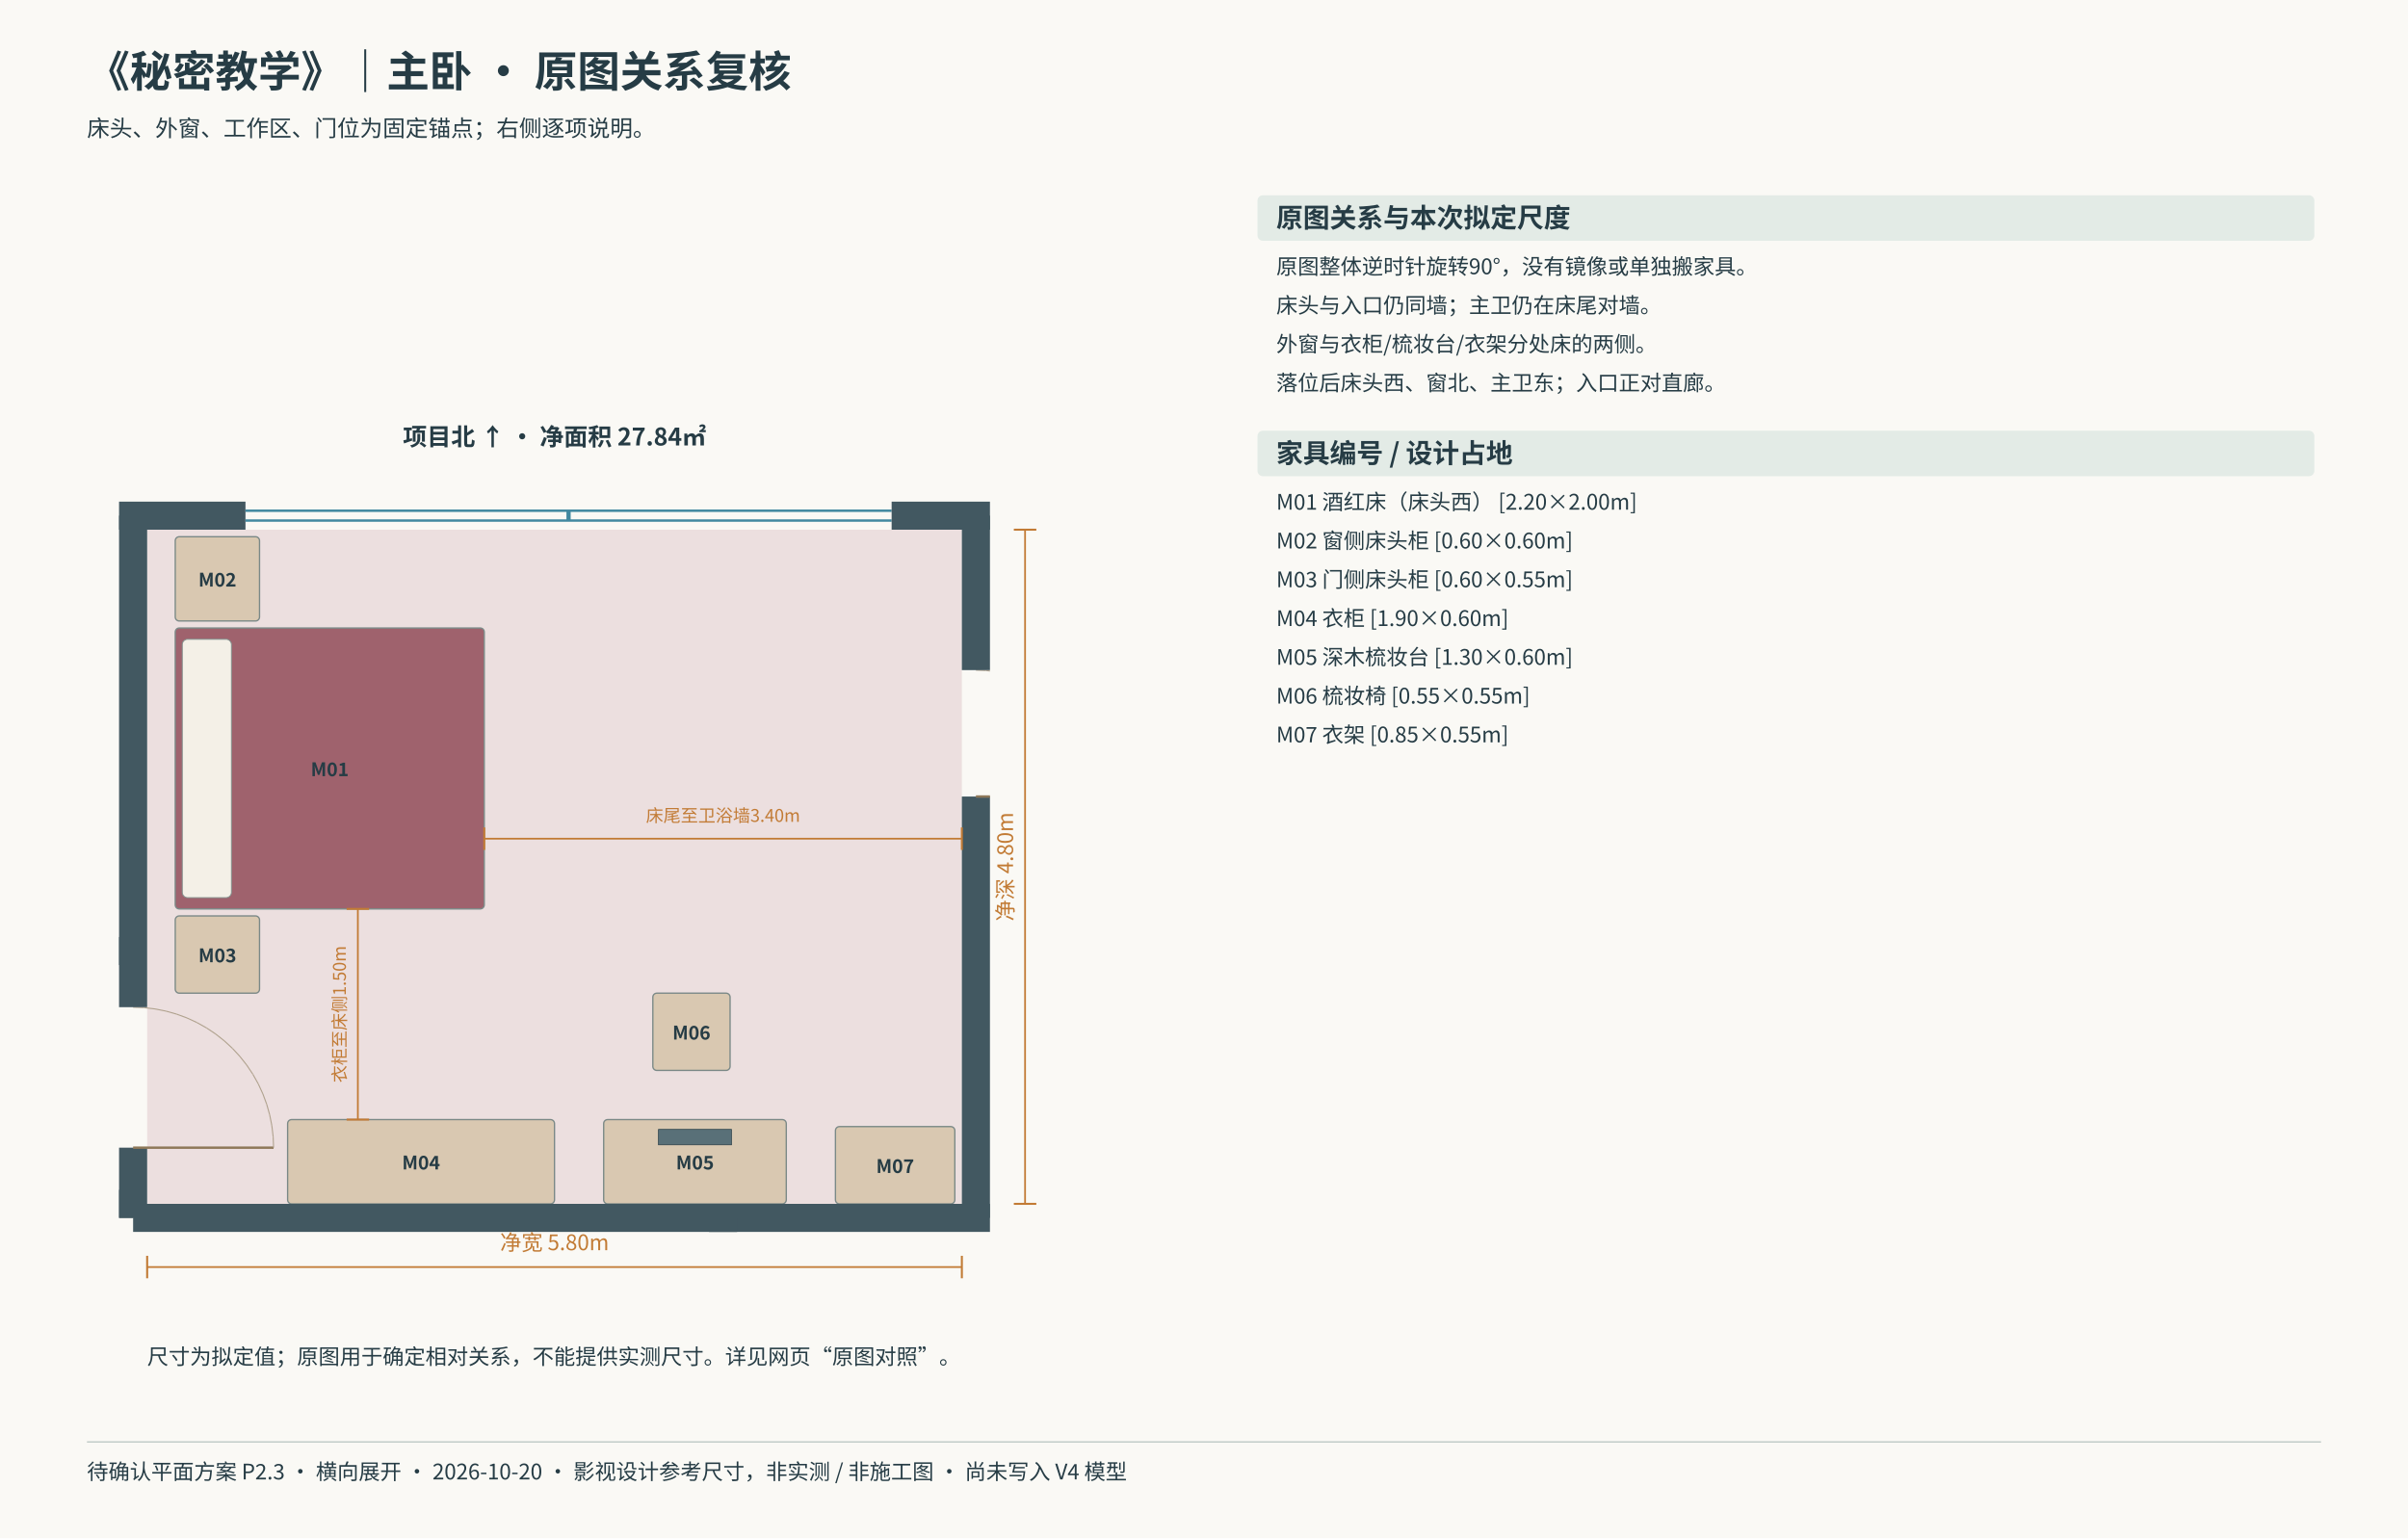
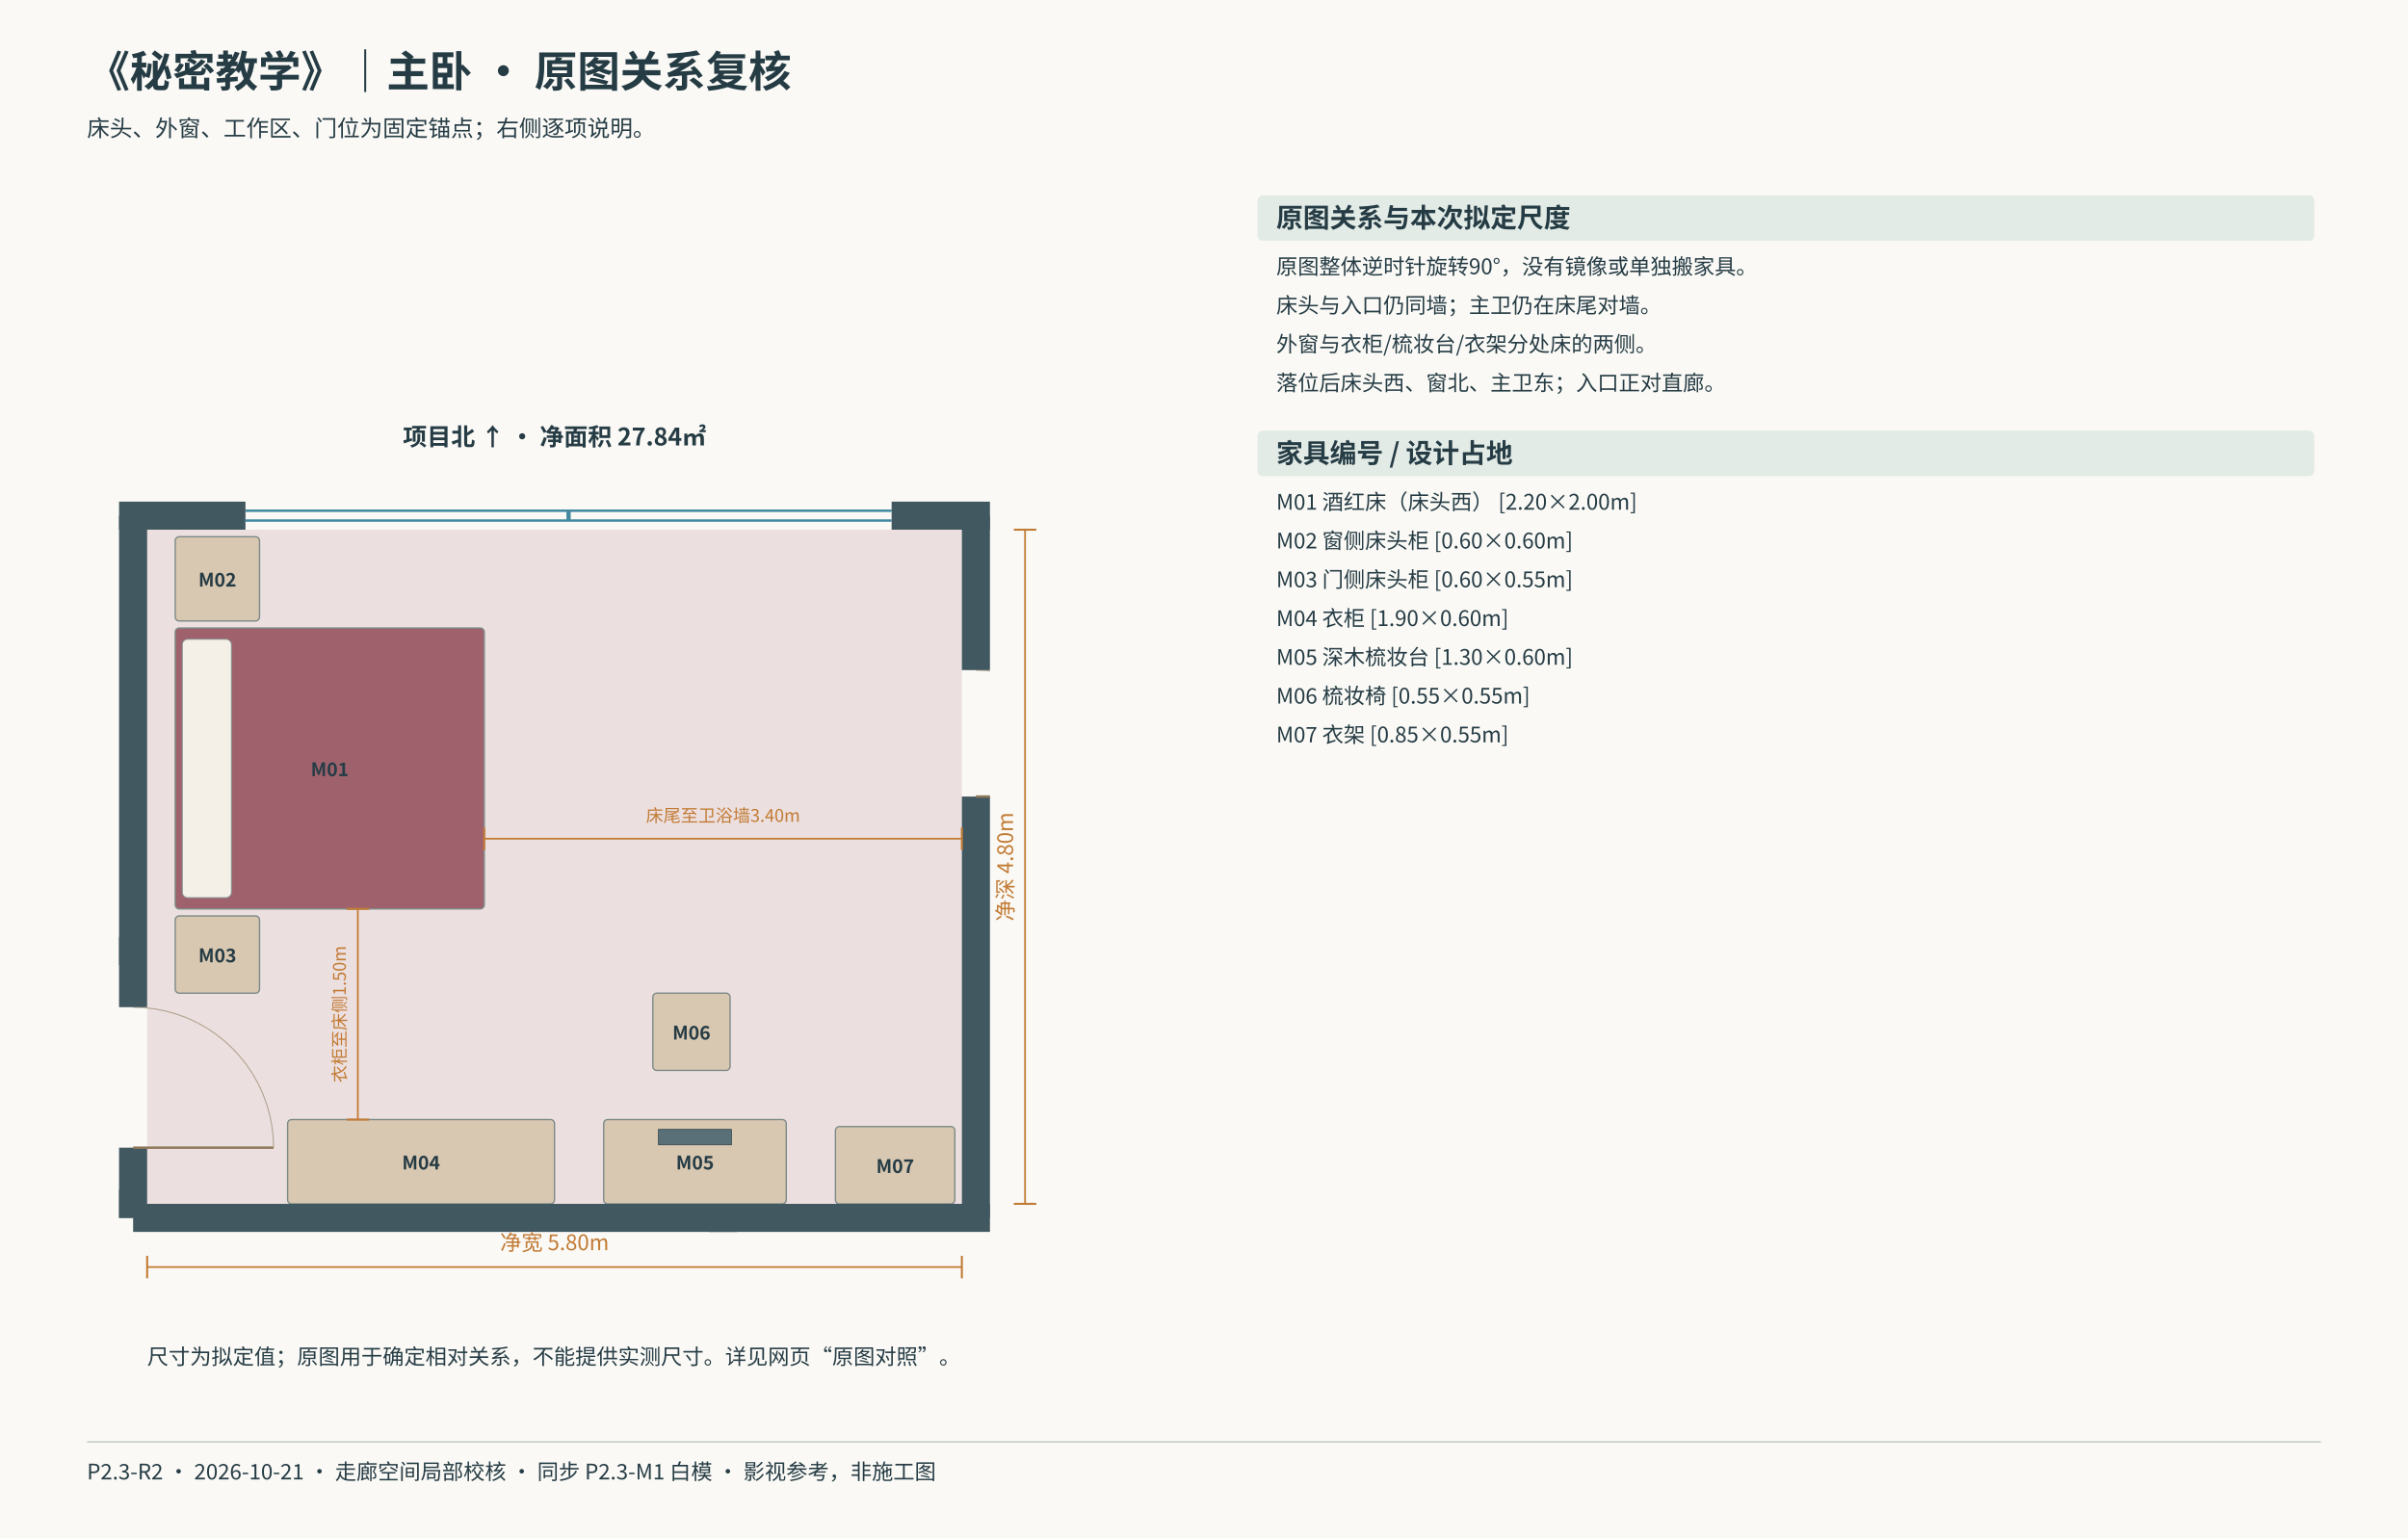
<svg xmlns="http://www.w3.org/2000/svg" width="1800" height="1150" viewBox="0 0 1800 1150">
  <defs>
    <marker id="arr" viewBox="0 0 10 10" refX="8" refY="5" markerWidth="7" markerHeight="7" orient="auto-start-reverse">
      <path d="M0 0L10 5L0 10" fill="#3b887a" />
    </marker>
  </defs>
  <style>text{font-family:"Microsoft YaHei","Noto Sans CJK SC",sans-serif;fill:#263c45} .small{font-size:15px} .num{font-family:Arial,sans-serif}</style>
  <rect width="1800" height="1150" fill="#faf9f5" />
  <text x="65.00" y="65.00" font-size="32" text-anchor="start" font-weight="700">《秘密教学》｜主卧 · 原图关系复核</text>
  <text x="65.00" y="102.00" font-size="17" text-anchor="start" font-weight="400">床头、外窗、工作区、门位为固定锚点；右侧逐项说明。</text>
-   <text x="65.00" y="1106.00" font-size="16" text-anchor="start" font-weight="400">待确认平面方案 P2.3 · 横向展开 · 2026-10-20 · 影视设计参考尺寸，非实测 / 非施工图 · 尚未写入 V4 模型</text>
+   <text x="65.00" y="1106.00" font-size="16" text-anchor="start" font-weight="400">P2.3-R2 · 2026-10-21 · 走廊空间局部校核 · 同步 P2.3-M1 白模 · 影视参考，非施工图</text>
  <path d="M65 1078H1735" stroke="#bec9c5" />
  <rect x="110.00" y="396.00" width="609.00" height="504.00" fill="#ecdfdf" stroke="none" stroke-width="1" rx="0" />
  <defs>
    <clipPath id="clip">
      <rect x="89.0" y="375" width="651" height="546" />
    </clipPath>
  </defs>
  <g clip-path="url(#clip)">
    <rect x="131.00" y="469.50" width="231.00" height="210.00" fill="#9f626d" stroke="#7b8987" stroke-width="1" rx="3" />
    <rect x="136.25" y="477.90" width="36.75" height="193.20" fill="#f4f0e7" stroke="#82908d" stroke-width="0.7" rx="4" />
    <text x="246.50" y="580.27" font-size="14" text-anchor="middle" font-weight="700">M01</text>
    <rect x="131.00" y="401.25" width="63.00" height="63.00" fill="#d9c8b1" stroke="#7b8987" stroke-width="1" rx="3" />
    <text x="162.50" y="438.52" font-size="14" text-anchor="middle" font-weight="700">M02</text>
    <rect x="131.00" y="684.75" width="63.00" height="57.75" fill="#d9c8b1" stroke="#7b8987" stroke-width="1" rx="3" />
    <text x="162.50" y="719.40" font-size="14" text-anchor="middle" font-weight="700">M03</text>
    <rect x="215.00" y="837.00" width="199.50" height="63.00" fill="#d9c8b1" stroke="#7b8987" stroke-width="1" rx="3" />
    <text x="314.75" y="874.27" font-size="14" text-anchor="middle" font-weight="700">M04</text>
    <rect x="451.25" y="837.00" width="136.50" height="63.00" fill="#d9c8b1" stroke="#7b8987" stroke-width="1" rx="3" />
    <rect x="492.20" y="844.35" width="54.60" height="11.55" fill="#597078" stroke="#263c45" stroke-width="0.5" rx="0" />
    <text x="519.50" y="874.27" font-size="14" text-anchor="middle" font-weight="700">M05</text>
    <rect x="488.00" y="742.50" width="57.75" height="57.75" fill="#d9c8b1" stroke="#7b8987" stroke-width="1" rx="3" />
    <text x="516.88" y="777.15" font-size="14" text-anchor="middle" font-weight="700">M06</text>
    <rect x="624.50" y="842.25" width="89.25" height="57.75" fill="#d9c8b1" stroke="#7b8987" stroke-width="1" rx="3" />
    <text x="669.12" y="876.90" font-size="14" text-anchor="middle" font-weight="700">M07</text>
    <path d="M-1349.50 385.50L-1202.50 385.50" fill="none" stroke="#425861" stroke-width="21.0" />
    <path d="M-1202.50 389.17L-992.50 389.17" fill="none" stroke="#4188a0" stroke-width="1.8" />
    <path d="M-1202.50 381.82L-992.50 381.82" fill="none" stroke="#4188a0" stroke-width="1.8" />
    <path d="M-1099.08 385.50L-1095.92 385.50" fill="none" stroke="#4188a0" stroke-width="7" />
    <path d="M-992.50 385.50L-772.00 385.50" fill="none" stroke="#425861" stroke-width="21.0" />
    <path d="M-772.00 389.17L-415.00 389.17" fill="none" stroke="#4188a0" stroke-width="1.8" />
    <path d="M-772.00 381.82L-415.00 381.82" fill="none" stroke="#4188a0" stroke-width="1.8" />
    <path d="M-595.07 385.50L-591.93 385.50" fill="none" stroke="#4188a0" stroke-width="7" />
    <path d="M-415.00 385.50L-247.00 385.50" fill="none" stroke="#425861" stroke-width="21.0" />
    <path d="M-247.00 389.17L-5.50 389.17" fill="none" stroke="#4188a0" stroke-width="1.8" />
    <path d="M-247.00 381.82L-5.50 381.82" fill="none" stroke="#4188a0" stroke-width="1.8" />
    <path d="M-127.83 385.50L-124.67 385.50" fill="none" stroke="#4188a0" stroke-width="7" />
    <path d="M-5.50 385.50L183.50 385.50" fill="none" stroke="#425861" stroke-width="21.0" />
    <path d="M183.50 389.17L666.50 389.17" fill="none" stroke="#4188a0" stroke-width="1.8" />
    <path d="M183.50 381.82L666.50 381.82" fill="none" stroke="#4188a0" stroke-width="1.8" />
    <path d="M423.42 385.50L426.58 385.50" fill="none" stroke="#4188a0" stroke-width="7" />
    <path d="M666.50 385.50L771.50 385.50" fill="none" stroke="#425861" stroke-width="21.0" />
    <path d="M771.50 389.17L897.50 389.17" fill="none" stroke="#4188a0" stroke-width="1.8" />
    <path d="M771.50 381.82L897.50 381.82" fill="none" stroke="#4188a0" stroke-width="1.8" />
    <path d="M832.92 385.50L836.07 385.50" fill="none" stroke="#4188a0" stroke-width="7" />
    <path d="M897.50 385.50L939.50 385.50" fill="none" stroke="#425861" stroke-width="21.0" />
    <path d="M99.50 910.50L99.50 858.00" fill="none" stroke="#425861" stroke-width="21.0" />
    <path d="M99.50 858.00L204.50 858.00" fill="none" stroke="#8e7859" stroke-width="1.8" />
    <path d="M99.50 753.00L107.74 753.32" fill="none" stroke="#b0a28e" stroke-width="0.8" />
    <path d="M107.74 753.32L115.93 754.29" fill="none" stroke="#b0a28e" stroke-width="0.8" />
    <path d="M115.93 754.29L124.01 755.90" fill="none" stroke="#b0a28e" stroke-width="0.8" />
    <path d="M124.01 755.90L131.95 758.14" fill="none" stroke="#b0a28e" stroke-width="0.8" />
    <path d="M131.95 758.14L139.68 760.99" fill="none" stroke="#b0a28e" stroke-width="0.8" />
    <path d="M139.68 760.99L147.17 764.44" fill="none" stroke="#b0a28e" stroke-width="0.8" />
    <path d="M147.17 764.44L154.36 768.47" fill="none" stroke="#b0a28e" stroke-width="0.8" />
    <path d="M154.36 768.47L161.22 773.05" fill="none" stroke="#b0a28e" stroke-width="0.8" />
    <path d="M161.22 773.05L167.69 778.16" fill="none" stroke="#b0a28e" stroke-width="0.8" />
    <path d="M167.69 778.16L173.75 783.75" fill="none" stroke="#b0a28e" stroke-width="0.8" />
    <path d="M173.75 783.75L179.34 789.81" fill="none" stroke="#b0a28e" stroke-width="0.8" />
    <path d="M179.34 789.81L184.45 796.28" fill="none" stroke="#b0a28e" stroke-width="0.8" />
    <path d="M184.45 796.28L189.03 803.14" fill="none" stroke="#b0a28e" stroke-width="0.8" />
    <path d="M189.03 803.14L193.06 810.33" fill="none" stroke="#b0a28e" stroke-width="0.8" />
    <path d="M193.06 810.33L196.51 817.82" fill="none" stroke="#b0a28e" stroke-width="0.8" />
    <path d="M196.51 817.82L199.36 825.55" fill="none" stroke="#b0a28e" stroke-width="0.8" />
    <path d="M199.36 825.55L201.60 833.49" fill="none" stroke="#b0a28e" stroke-width="0.8" />
    <path d="M201.60 833.49L203.21 841.57" fill="none" stroke="#b0a28e" stroke-width="0.8" />
    <path d="M203.21 841.57L204.18 849.76" fill="none" stroke="#b0a28e" stroke-width="0.8" />
    <path d="M204.18 849.76L204.50 858.00" fill="none" stroke="#b0a28e" stroke-width="0.8" />
    <path d="M99.50 753.00L99.50 385.50" fill="none" stroke="#425861" stroke-width="21.0" />
    <path d="M99.50 910.50L939.50 910.50" fill="none" stroke="#425861" stroke-width="21.0" />
    <path d="M729.50 910.50L729.50 595.50" fill="none" stroke="#425861" stroke-width="21.0" />
    <path d="M729.50 595.50L824.00 595.50" fill="none" stroke="#8e7859" stroke-width="1.8" />
    <path d="M729.50 501.00L736.91 501.29" fill="none" stroke="#b0a28e" stroke-width="0.8" />
    <path d="M736.91 501.29L744.28 502.16" fill="none" stroke="#b0a28e" stroke-width="0.8" />
    <path d="M744.28 502.16L751.56 503.61" fill="none" stroke="#b0a28e" stroke-width="0.8" />
    <path d="M751.56 503.61L758.70 505.63" fill="none" stroke="#b0a28e" stroke-width="0.8" />
    <path d="M758.70 505.63L765.66 508.19" fill="none" stroke="#b0a28e" stroke-width="0.8" />
    <path d="M765.66 508.19L772.40 511.30" fill="none" stroke="#b0a28e" stroke-width="0.8" />
    <path d="M772.40 511.30L778.88 514.93" fill="none" stroke="#b0a28e" stroke-width="0.8" />
    <path d="M778.88 514.93L785.05 519.05" fill="none" stroke="#b0a28e" stroke-width="0.8" />
    <path d="M785.05 519.05L790.87 523.64" fill="none" stroke="#b0a28e" stroke-width="0.8" />
    <path d="M790.87 523.64L796.32 528.68" fill="none" stroke="#b0a28e" stroke-width="0.8" />
    <path d="M796.32 528.68L801.36 534.13" fill="none" stroke="#b0a28e" stroke-width="0.8" />
    <path d="M801.36 534.13L805.95 539.95" fill="none" stroke="#b0a28e" stroke-width="0.8" />
    <path d="M805.95 539.95L810.07 546.12" fill="none" stroke="#b0a28e" stroke-width="0.8" />
    <path d="M810.07 546.12L813.70 552.60" fill="none" stroke="#b0a28e" stroke-width="0.8" />
    <path d="M813.70 552.60L816.81 559.34" fill="none" stroke="#b0a28e" stroke-width="0.8" />
    <path d="M816.81 559.34L819.37 566.30" fill="none" stroke="#b0a28e" stroke-width="0.8" />
    <path d="M819.37 566.30L821.39 573.44" fill="none" stroke="#b0a28e" stroke-width="0.8" />
    <path d="M821.39 573.44L822.84 580.72" fill="none" stroke="#b0a28e" stroke-width="0.8" />
    <path d="M822.84 580.72L823.71 588.09" fill="none" stroke="#b0a28e" stroke-width="0.8" />
    <path d="M823.71 588.09L824.00 595.50" fill="none" stroke="#b0a28e" stroke-width="0.8" />
    <path d="M729.50 501.00L729.50 385.50" fill="none" stroke="#425861" stroke-width="21.0" />
    <path d="M-320.50 711.00L-257.50 711.00" fill="none" stroke="#425861" stroke-width="21.0" />
    <path d="M-257.50 711.00L-257.50 616.50" fill="none" stroke="#8e7859" stroke-width="1.8" />
    <path d="M-163.00 711.00L-163.29 703.59" fill="none" stroke="#b0a28e" stroke-width="0.8" />
    <path d="M-163.29 703.59L-164.16 696.22" fill="none" stroke="#b0a28e" stroke-width="0.8" />
    <path d="M-164.16 696.22L-165.61 688.94" fill="none" stroke="#b0a28e" stroke-width="0.8" />
    <path d="M-165.61 688.94L-167.63 681.80" fill="none" stroke="#b0a28e" stroke-width="0.8" />
    <path d="M-167.63 681.80L-170.19 674.84" fill="none" stroke="#b0a28e" stroke-width="0.8" />
    <path d="M-170.19 674.84L-173.30 668.10" fill="none" stroke="#b0a28e" stroke-width="0.8" />
    <path d="M-173.30 668.10L-176.93 661.62" fill="none" stroke="#b0a28e" stroke-width="0.8" />
    <path d="M-176.93 661.62L-181.05 655.45" fill="none" stroke="#b0a28e" stroke-width="0.8" />
    <path d="M-181.05 655.45L-185.64 649.63" fill="none" stroke="#b0a28e" stroke-width="0.8" />
    <path d="M-185.64 649.63L-190.68 644.18" fill="none" stroke="#b0a28e" stroke-width="0.8" />
    <path d="M-190.68 644.18L-196.13 639.14" fill="none" stroke="#b0a28e" stroke-width="0.8" />
    <path d="M-196.13 639.14L-201.95 634.55" fill="none" stroke="#b0a28e" stroke-width="0.8" />
    <path d="M-201.95 634.55L-208.12 630.43" fill="none" stroke="#b0a28e" stroke-width="0.8" />
    <path d="M-208.12 630.43L-214.60 626.80" fill="none" stroke="#b0a28e" stroke-width="0.8" />
    <path d="M-214.60 626.80L-221.34 623.69" fill="none" stroke="#b0a28e" stroke-width="0.8" />
    <path d="M-221.34 623.69L-228.30 621.13" fill="none" stroke="#b0a28e" stroke-width="0.8" />
    <path d="M-228.30 621.13L-235.44 619.11" fill="none" stroke="#b0a28e" stroke-width="0.8" />
    <path d="M-235.44 619.11L-242.72 617.66" fill="none" stroke="#b0a28e" stroke-width="0.8" />
    <path d="M-242.72 617.66L-250.09 616.79" fill="none" stroke="#b0a28e" stroke-width="0.8" />
    <path d="M-250.09 616.79L-257.50 616.50" fill="none" stroke="#b0a28e" stroke-width="0.8" />
    <path d="M-163.00 711.00L99.50 711.00" fill="none" stroke="#425861" stroke-width="21.0" />
    <path d="M-310.00 900.00L99.50 900.00" fill="none" stroke="#425861" stroke-width="21.0" />
    <path d="M540.50 1456.50L540.50 1414.50" fill="none" stroke="#425861" stroke-width="21.0" />
    <path d="M540.50 1414.50L635.00 1414.50" fill="none" stroke="#8e7859" stroke-width="1.8" />
    <path d="M540.50 1320.00L547.91 1320.29" fill="none" stroke="#b0a28e" stroke-width="0.8" />
    <path d="M547.91 1320.29L555.28 1321.16" fill="none" stroke="#b0a28e" stroke-width="0.8" />
    <path d="M555.28 1321.16L562.56 1322.61" fill="none" stroke="#b0a28e" stroke-width="0.8" />
    <path d="M562.56 1322.61L569.70 1324.63" fill="none" stroke="#b0a28e" stroke-width="0.8" />
    <path d="M569.70 1324.63L576.66 1327.19" fill="none" stroke="#b0a28e" stroke-width="0.8" />
    <path d="M576.66 1327.19L583.40 1330.30" fill="none" stroke="#b0a28e" stroke-width="0.8" />
    <path d="M583.40 1330.30L589.88 1333.93" fill="none" stroke="#b0a28e" stroke-width="0.8" />
    <path d="M589.88 1333.93L596.05 1338.05" fill="none" stroke="#b0a28e" stroke-width="0.8" />
    <path d="M596.05 1338.05L601.87 1342.64" fill="none" stroke="#b0a28e" stroke-width="0.8" />
    <path d="M601.87 1342.64L607.32 1347.68" fill="none" stroke="#b0a28e" stroke-width="0.8" />
    <path d="M607.32 1347.68L612.36 1353.13" fill="none" stroke="#b0a28e" stroke-width="0.8" />
    <path d="M612.36 1353.13L616.95 1358.95" fill="none" stroke="#b0a28e" stroke-width="0.8" />
    <path d="M616.95 1358.95L621.07 1365.12" fill="none" stroke="#b0a28e" stroke-width="0.8" />
    <path d="M621.07 1365.12L624.70 1371.60" fill="none" stroke="#b0a28e" stroke-width="0.8" />
    <path d="M624.70 1371.60L627.81 1378.34" fill="none" stroke="#b0a28e" stroke-width="0.8" />
    <path d="M627.81 1378.34L630.37 1385.30" fill="none" stroke="#b0a28e" stroke-width="0.8" />
    <path d="M630.37 1385.30L632.39 1392.44" fill="none" stroke="#b0a28e" stroke-width="0.8" />
    <path d="M632.39 1392.44L633.84 1399.72" fill="none" stroke="#b0a28e" stroke-width="0.8" />
    <path d="M633.84 1399.72L634.71 1407.09" fill="none" stroke="#b0a28e" stroke-width="0.8" />
    <path d="M634.71 1407.09L635.00 1414.50" fill="none" stroke="#b0a28e" stroke-width="0.8" />
    <path d="M540.50 1320.00L540.50 1110.00" fill="none" stroke="#425861" stroke-width="21.0" />
    <path d="M540.50 1110.00L635.00 1110.00" fill="none" stroke="#8e7859" stroke-width="1.8" />
    <path d="M540.50 1015.50L547.91 1015.79" fill="none" stroke="#b0a28e" stroke-width="0.8" />
    <path d="M547.91 1015.79L555.28 1016.66" fill="none" stroke="#b0a28e" stroke-width="0.8" />
    <path d="M555.28 1016.66L562.56 1018.11" fill="none" stroke="#b0a28e" stroke-width="0.8" />
    <path d="M562.56 1018.11L569.70 1020.13" fill="none" stroke="#b0a28e" stroke-width="0.8" />
    <path d="M569.70 1020.13L576.66 1022.69" fill="none" stroke="#b0a28e" stroke-width="0.8" />
    <path d="M576.66 1022.69L583.40 1025.80" fill="none" stroke="#b0a28e" stroke-width="0.8" />
    <path d="M583.40 1025.80L589.88 1029.43" fill="none" stroke="#b0a28e" stroke-width="0.8" />
    <path d="M589.88 1029.43L596.05 1033.55" fill="none" stroke="#b0a28e" stroke-width="0.8" />
    <path d="M596.05 1033.55L601.87 1038.14" fill="none" stroke="#b0a28e" stroke-width="0.8" />
    <path d="M601.87 1038.14L607.32 1043.18" fill="none" stroke="#b0a28e" stroke-width="0.8" />
    <path d="M607.32 1043.18L612.36 1048.63" fill="none" stroke="#b0a28e" stroke-width="0.8" />
    <path d="M612.36 1048.63L616.95 1054.45" fill="none" stroke="#b0a28e" stroke-width="0.8" />
    <path d="M616.95 1054.45L621.07 1060.62" fill="none" stroke="#b0a28e" stroke-width="0.8" />
    <path d="M621.07 1060.62L624.70 1067.10" fill="none" stroke="#b0a28e" stroke-width="0.8" />
    <path d="M624.70 1067.10L627.81 1073.84" fill="none" stroke="#b0a28e" stroke-width="0.8" />
    <path d="M627.81 1073.84L630.37 1080.80" fill="none" stroke="#b0a28e" stroke-width="0.8" />
    <path d="M630.37 1080.80L632.39 1087.94" fill="none" stroke="#b0a28e" stroke-width="0.8" />
    <path d="M632.39 1087.94L633.84 1095.22" fill="none" stroke="#b0a28e" stroke-width="0.8" />
    <path d="M633.84 1095.22L634.71 1102.59" fill="none" stroke="#b0a28e" stroke-width="0.8" />
    <path d="M634.71 1102.59L635.00 1110.00" fill="none" stroke="#b0a28e" stroke-width="0.8" />
    <path d="M540.50 1015.50L540.50 910.50" fill="none" stroke="#425861" stroke-width="21.0" />
  </g>
  <path d="M267.50 837.00L267.50 679.50" fill="none" stroke="#c27b35" stroke-width="1.3" />
  <path d="M275.90 837.00L259.10 837.00" fill="none" stroke="#c27b35" stroke-width="1.5" />
  <path d="M275.90 679.50L259.10 679.50" fill="none" stroke="#c27b35" stroke-width="1.5" />
  <text x="258.50" y="758.25" font-size="13" text-anchor="middle" transform="rotate(-90 258.50 758.25)" style="fill:#c27b35">衣柜至床侧1.50m</text>
  <path d="M362.00 627.00L719.00 627.00" fill="none" stroke="#c27b35" stroke-width="1.3" />
  <path d="M362.00 635.40L362.00 618.60" fill="none" stroke="#c27b35" stroke-width="1.5" />
  <path d="M719.00 635.40L719.00 618.60" fill="none" stroke="#c27b35" stroke-width="1.5" />
  <text x="540.50" y="614.40" font-size="13" text-anchor="middle" font-weight="400" style="fill:#c27b35">床尾至卫浴墙3.40m</text>
  <path d="M110.00 947.25L719.00 947.25" fill="none" stroke="#c27b35" stroke-width="1.3" />
  <path d="M110.00 955.65L110.00 938.85" fill="none" stroke="#c27b35" stroke-width="1.5" />
  <path d="M719.00 955.65L719.00 938.85" fill="none" stroke="#c27b35" stroke-width="1.5" />
  <text x="414.50" y="934.65" font-size="16" text-anchor="middle" font-weight="400" style="fill:#c27b35">净宽 5.80m</text>
  <path d="M766.25 900.00L766.25 396.00" fill="none" stroke="#c27b35" stroke-width="1.3" />
  <path d="M774.65 900.00L757.85 900.00" fill="none" stroke="#c27b35" stroke-width="1.5" />
  <path d="M774.65 396.00L757.85 396.00" fill="none" stroke="#c27b35" stroke-width="1.5" />
  <text x="757.25" y="648.00" font-size="16" text-anchor="middle" transform="rotate(-90 757.25 648.00)" style="fill:#c27b35">净深 4.80m</text>
  <text x="414.50" y="333.00" font-size="18" text-anchor="middle" font-weight="700">项目北 ↑ · 净面积 27.84㎡</text>
  <rect x="940" y="146" width="790" height="34" fill="#e3ebe6" rx="4" />
  <text x="954.00" y="170.00" font-size="20" text-anchor="start" font-weight="700">原图关系与本次拟定尺度</text>
  <text x="954.00" y="205.00" font-size="16" text-anchor="start" font-weight="400">原图整体逆时针旋转90°，没有镜像或单独搬家具。</text>
  <text x="954.00" y="234.00" font-size="16" text-anchor="start" font-weight="400">床头与入口仍同墙；主卫仍在床尾对墙。</text>
  <text x="954.00" y="263.00" font-size="16" text-anchor="start" font-weight="400">外窗与衣柜/梳妆台/衣架分处床的两侧。</text>
  <text x="954.00" y="292.00" font-size="16" text-anchor="start" font-weight="400">落位后床头西、窗北、主卫东；入口正对直廊。</text>
  <rect x="940" y="322" width="790" height="34" fill="#e3ebe6" rx="4" />
  <text x="954.00" y="346.00" font-size="20" text-anchor="start" font-weight="700">家具编号 / 设计占地</text>
  <text x="954.00" y="381.00" font-size="16" text-anchor="start" font-weight="400">M01  酒红床（床头西）  [2.20×2.00m]</text>
  <text x="954.00" y="410.00" font-size="16" text-anchor="start" font-weight="400">M02  窗侧床头柜  [0.60×0.60m]</text>
  <text x="954.00" y="439.00" font-size="16" text-anchor="start" font-weight="400">M03  门侧床头柜  [0.60×0.55m]</text>
  <text x="954.00" y="468.00" font-size="16" text-anchor="start" font-weight="400">M04  衣柜  [1.90×0.60m]</text>
  <text x="954.00" y="497.00" font-size="16" text-anchor="start" font-weight="400">M05  深木梳妆台  [1.30×0.60m]</text>
  <text x="954.00" y="526.00" font-size="16" text-anchor="start" font-weight="400">M06  梳妆椅  [0.55×0.55m]</text>
  <text x="954.00" y="555.00" font-size="16" text-anchor="start" font-weight="400">M07  衣架  [0.85×0.55m]</text>
  <text x="110.00" y="1020.00" font-size="16" text-anchor="start" font-weight="400">尺寸为拟定值；原图用于确定相对关系，不能提供实测尺寸。详见网页“原图对照”。</text>
</svg>
